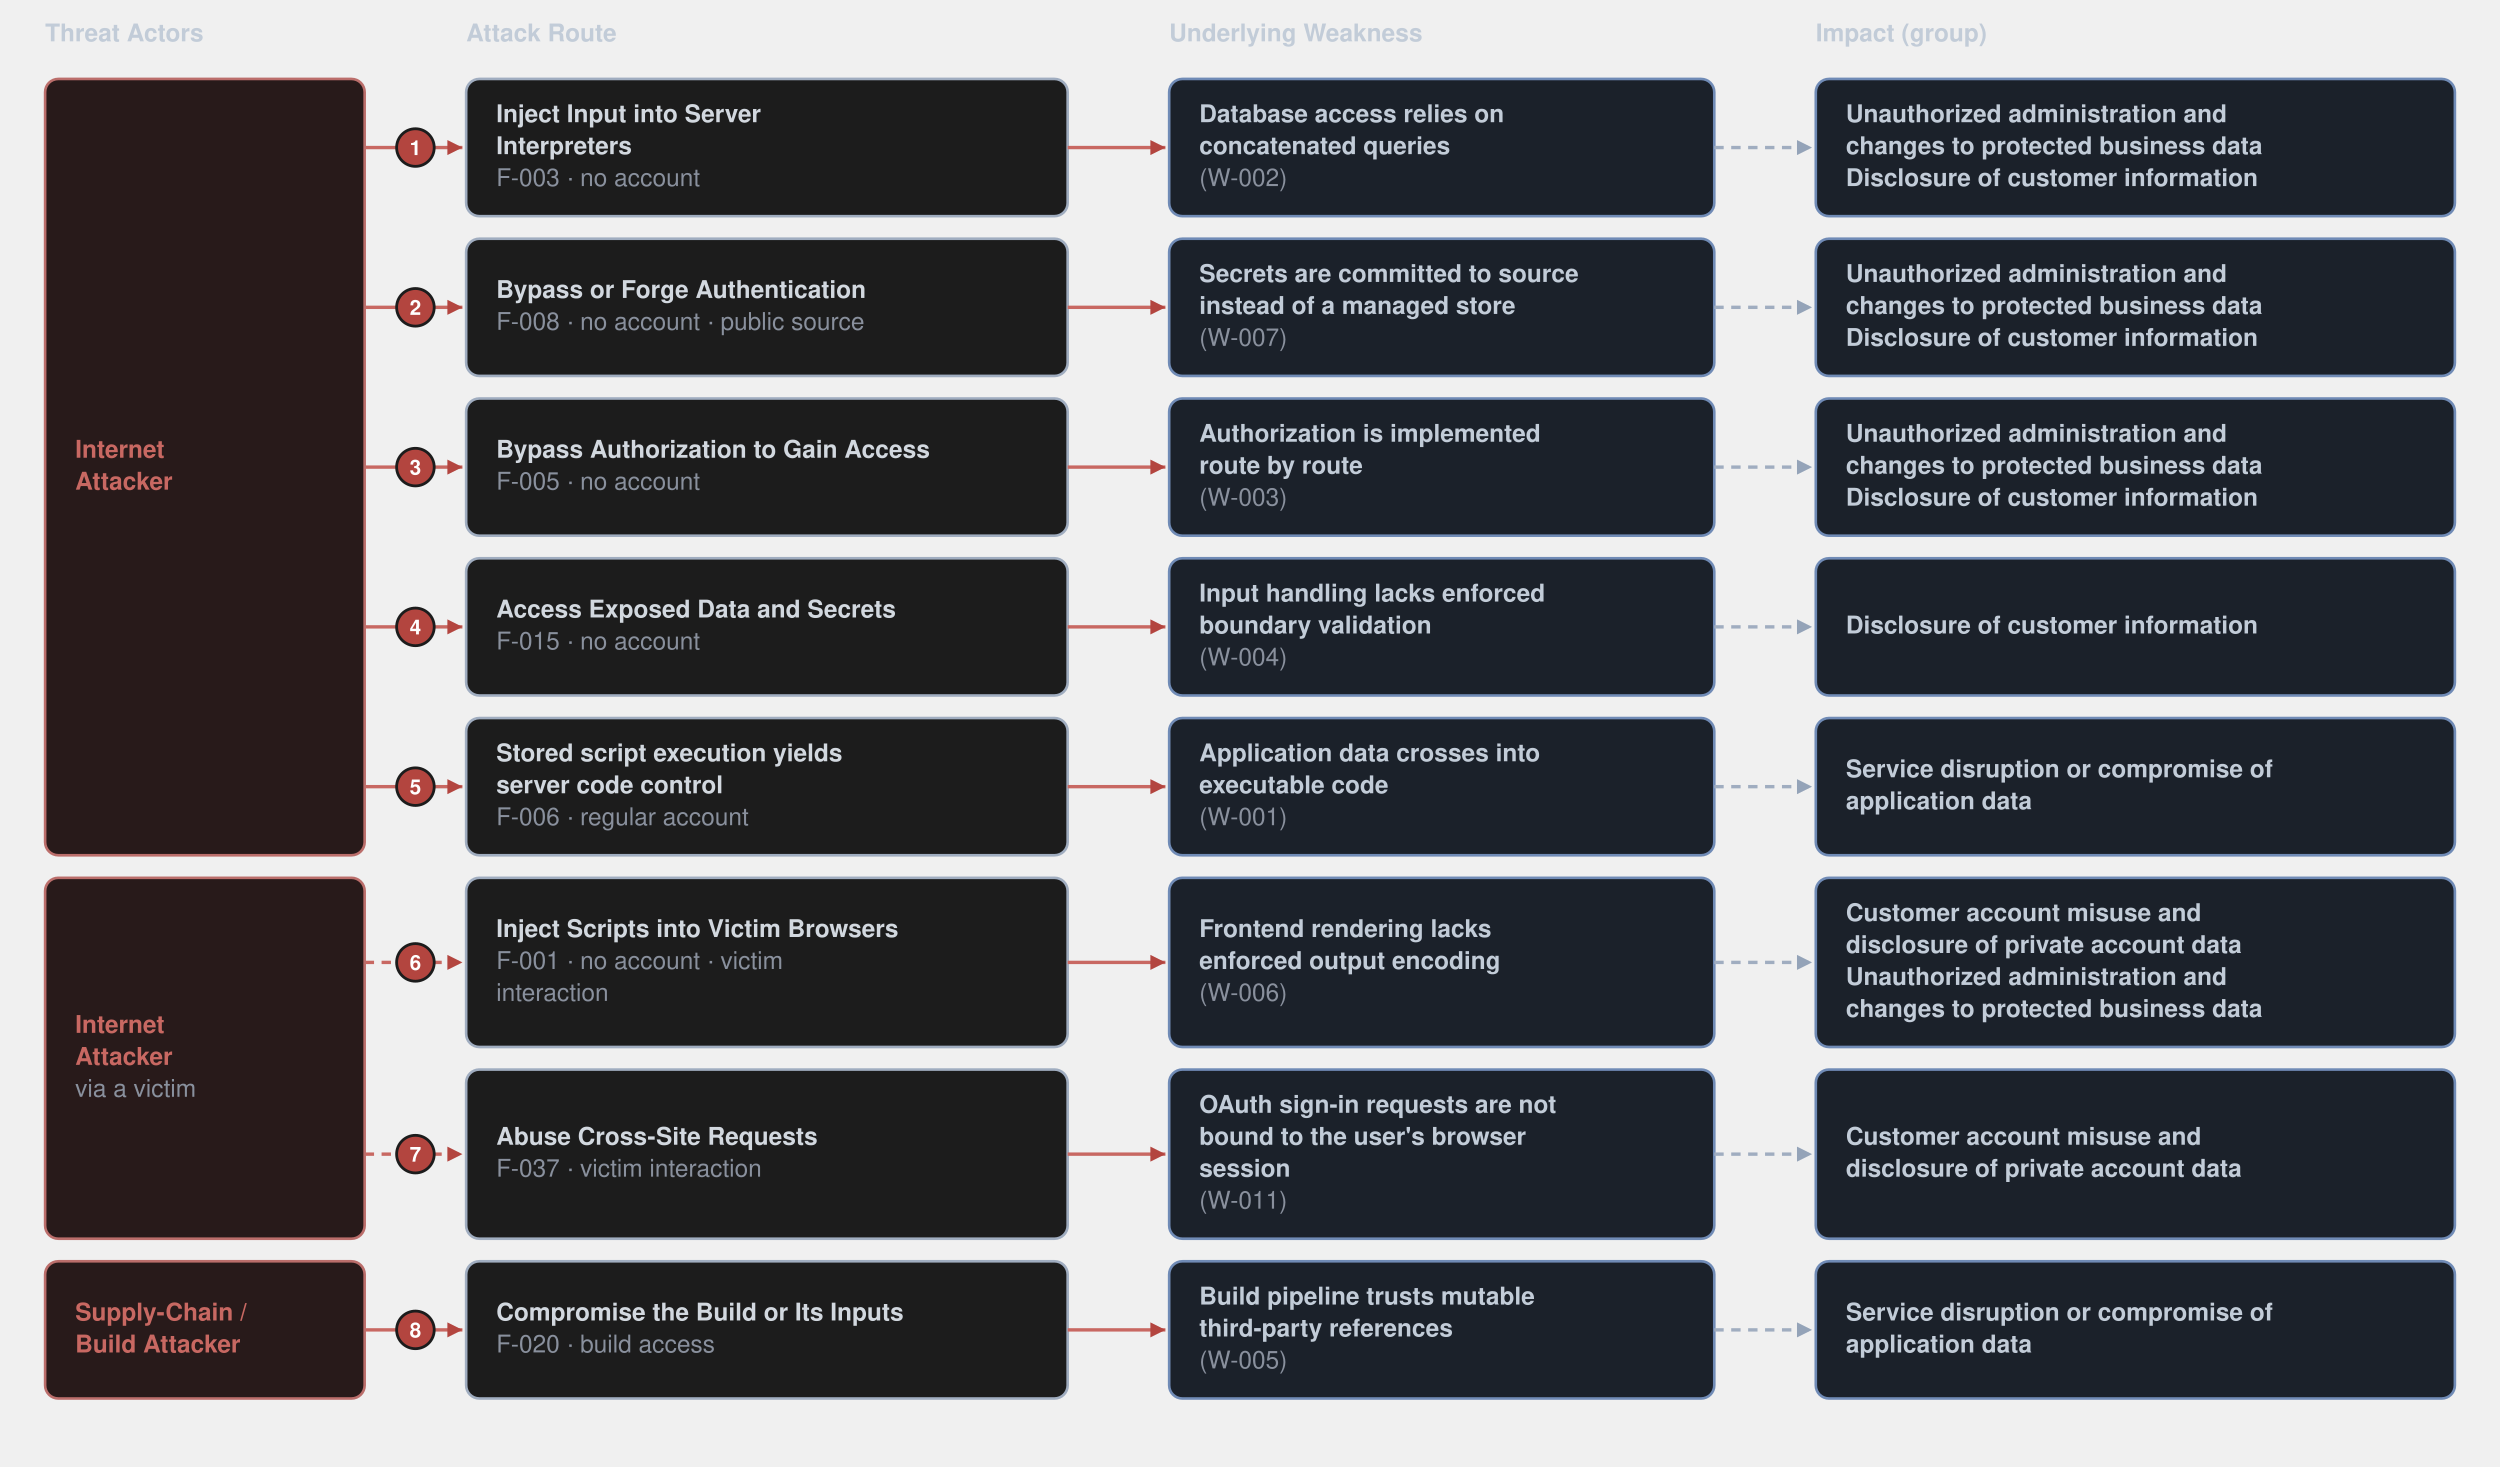
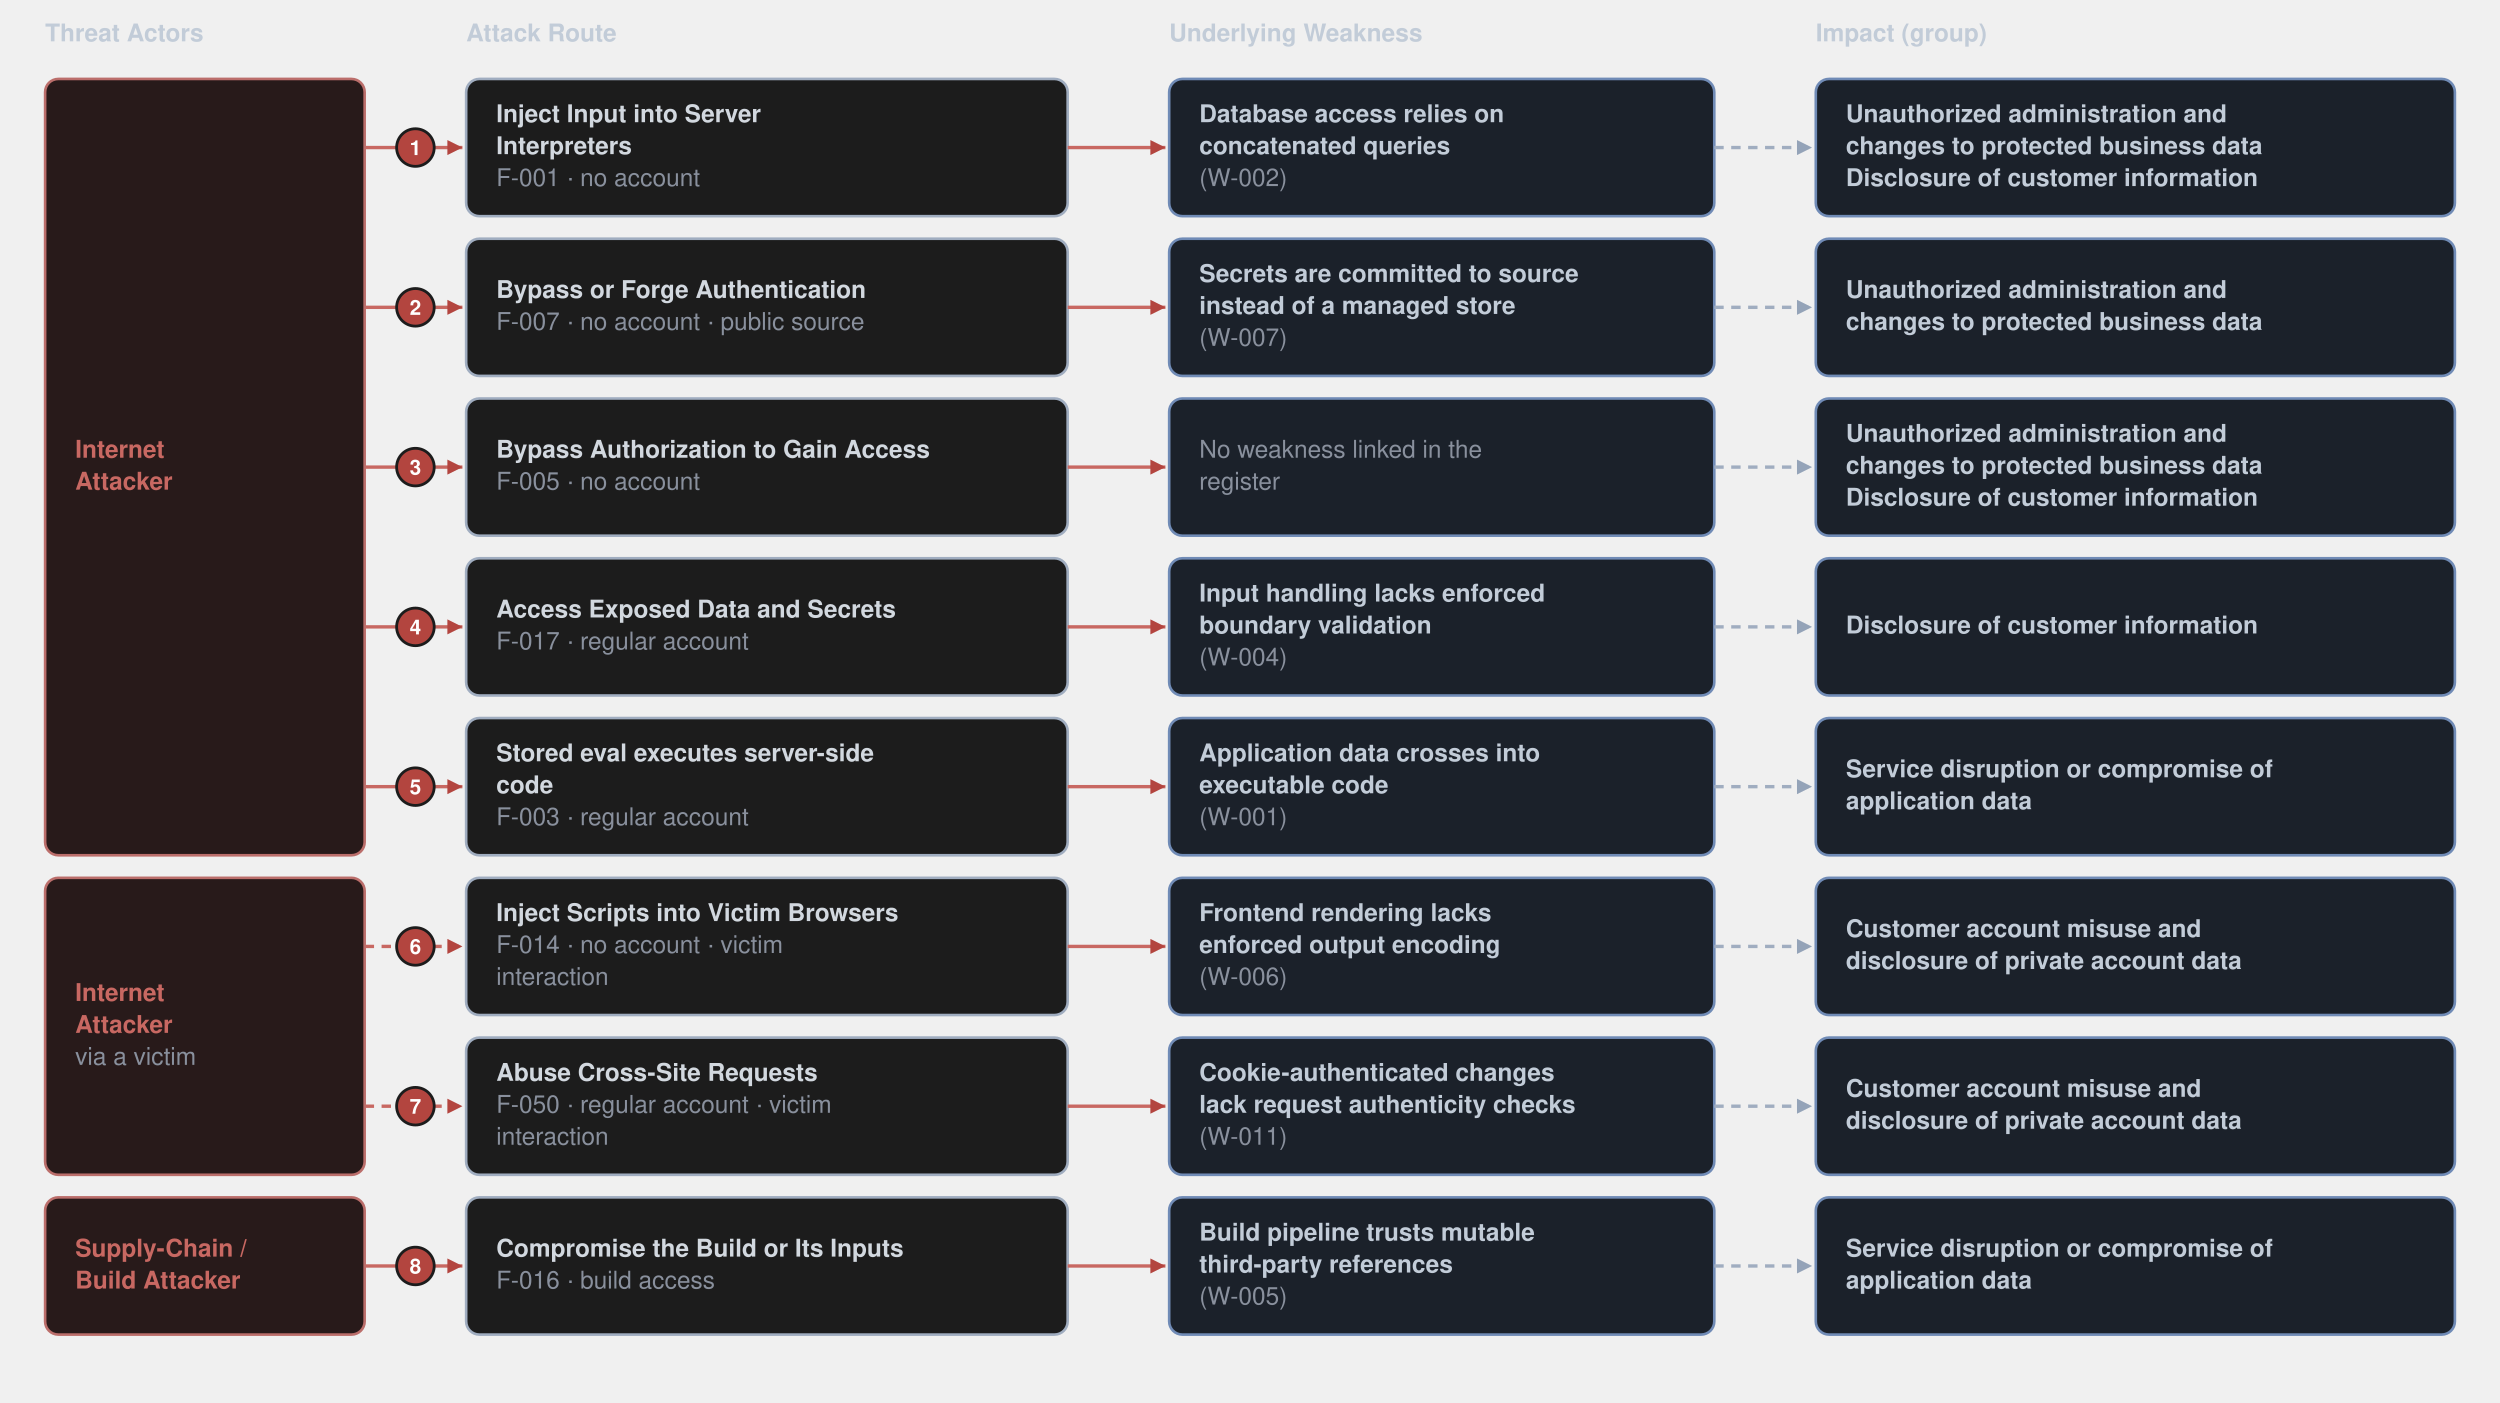
- <svg xmlns="http://www.w3.org/2000/svg" width="1330" height="780" viewBox="0 0 1330 780" font-family="Helvetica, Arial, sans-serif" data-figure2-version="2" data-glyphs="1 2 3 4 5 6 7 8" role="img" aria-labelledby="f2-title">
+ <svg xmlns="http://www.w3.org/2000/svg" width="1330" height="746" viewBox="0 0 1330 746" font-family="Helvetica, Arial, sans-serif" data-figure2-version="2" data-glyphs="1 2 3 4 5 6 7 8" role="img" aria-labelledby="f2-title">
  <defs>
    <marker id="f2-attack" viewBox="0 0 10 10" refX="10" refY="5" markerWidth="8" markerHeight="8" markerUnits="userSpaceOnUse" orient="auto">
      <path d="M0 0 L10 5 L0 10 z" fill="#b3453f" />
    </marker>
    <marker id="f2-consequence" viewBox="0 0 10 10" refX="10" refY="5" markerWidth="8" markerHeight="8" markerUnits="userSpaceOnUse" orient="auto">
      <path d="M0 0 L10 5 L0 10 z" fill="#94a3b8" />
    </marker>
  </defs>
  <text x="24" y="22" font-size="13" fill="#c2ccd8" font-weight="bold">Threat Actors</text>
  <text x="248" y="22" font-size="13" fill="#c2ccd8" font-weight="bold">Attack Route</text>
  <text x="622" y="22" font-size="13" fill="#c2ccd8" font-weight="bold">Underlying Weakness</text>
  <text x="966" y="22" font-size="13" fill="#c2ccd8" font-weight="bold">Impact (group)</text>
-   <g data-route-number="1" data-finding-id="F-003" data-weakness-ids="W-002">
+   <g data-route-number="1" data-finding-id="F-001" data-weakness-ids="W-002">
    <rect x="248" y="42" width="320" height="73" rx="7" fill="#1c1c1c" stroke="#a0adc0" stroke-width="1.4" data-column="1" />
    <text x="264" y="65.0" font-size="13" fill="#d2d8df" font-weight="bold">Inject Input into Server</text>
    <text x="264" y="82.0" font-size="13" fill="#d2d8df" font-weight="bold">Interpreters</text>
-     <text x="264" y="99.0" font-size="13" fill="#89909d" font-weight="normal">F-003 · no account</text>
+     <text x="264" y="99.0" font-size="13" fill="#89909d" font-weight="normal">F-001 · no account</text>
    <rect x="622" y="42" width="290" height="73" rx="7" fill="#1b212a" stroke="#708bb6" stroke-width="1.4" data-column="2" />
    <text x="638" y="65.0" font-size="13" fill="#c2ccd8" font-weight="bold">Database access relies on</text>
    <text x="638" y="82.0" font-size="13" fill="#c2ccd8" font-weight="bold">concatenated queries</text>
    <text x="638" y="99.0" font-size="13" fill="#89909d" font-weight="normal">(W-002)</text>
    <rect x="966" y="42" width="340" height="73" rx="7" fill="#1b212a" stroke="#708bb6" stroke-width="1.4" data-column="3" />
    <text x="982" y="65.0" font-size="13" fill="#c2ccd8" font-weight="bold">Unauthorized administration and</text>
    <text x="982" y="82.0" font-size="13" fill="#c2ccd8" font-weight="bold">changes to protected business data</text>
    <text x="982" y="99.0" font-size="13" fill="#c2ccd8" font-weight="bold">Disclosure of customer information</text>
    <path d="M194 78.5 H246" fill="none" stroke="#c86862" stroke-width="1.8" marker-end="url(#f2-attack)" />
    <path d="M568 78.5 H620" fill="none" stroke="#c86862" stroke-width="1.8" marker-end="url(#f2-attack)" />
    <path d="M912 78.5 H964" fill="none" stroke="#a0adc0" stroke-width="1.8" marker-end="url(#f2-consequence)" stroke-dasharray="5 4" />
    <circle cx="221.0" cy="78.5" r="10" fill="#b3453f" stroke="#1c1c1c" stroke-width="1.5" />
    <text x="221.0" y="82.5" font-size="11" fill="#ffffff" font-weight="bold" text-anchor="middle" data-badge-number="1">1</text>
  </g>
-   <g data-route-number="2" data-finding-id="F-008" data-weakness-ids="W-007">
+   <g data-route-number="2" data-finding-id="F-007" data-weakness-ids="W-007">
    <rect x="248" y="127" width="320" height="73" rx="7" fill="#1c1c1c" stroke="#a0adc0" stroke-width="1.4" data-column="1" />
    <text x="264" y="158.5" font-size="13" fill="#d2d8df" font-weight="bold">Bypass or Forge Authentication</text>
-     <text x="264" y="175.5" font-size="13" fill="#89909d" font-weight="normal">F-008 · no account · public source</text>
+     <text x="264" y="175.5" font-size="13" fill="#89909d" font-weight="normal">F-007 · no account · public source</text>
    <rect x="622" y="127" width="290" height="73" rx="7" fill="#1b212a" stroke="#708bb6" stroke-width="1.4" data-column="2" />
    <text x="638" y="150.0" font-size="13" fill="#c2ccd8" font-weight="bold">Secrets are committed to source</text>
    <text x="638" y="167.0" font-size="13" fill="#c2ccd8" font-weight="bold">instead of a managed store</text>
    <text x="638" y="184.0" font-size="13" fill="#89909d" font-weight="normal">(W-007)</text>
    <rect x="966" y="127" width="340" height="73" rx="7" fill="#1b212a" stroke="#708bb6" stroke-width="1.4" data-column="3" />
-     <text x="982" y="150.0" font-size="13" fill="#c2ccd8" font-weight="bold">Unauthorized administration and</text>
-     <text x="982" y="167.0" font-size="13" fill="#c2ccd8" font-weight="bold">changes to protected business data</text>
-     <text x="982" y="184.0" font-size="13" fill="#c2ccd8" font-weight="bold">Disclosure of customer information</text>
+     <text x="982" y="158.5" font-size="13" fill="#c2ccd8" font-weight="bold">Unauthorized administration and</text>
+     <text x="982" y="175.5" font-size="13" fill="#c2ccd8" font-weight="bold">changes to protected business data</text>
    <path d="M194 163.5 H246" fill="none" stroke="#c86862" stroke-width="1.8" marker-end="url(#f2-attack)" />
    <path d="M568 163.5 H620" fill="none" stroke="#c86862" stroke-width="1.8" marker-end="url(#f2-attack)" />
    <path d="M912 163.5 H964" fill="none" stroke="#a0adc0" stroke-width="1.8" marker-end="url(#f2-consequence)" stroke-dasharray="5 4" />
    <circle cx="221.0" cy="163.5" r="10" fill="#b3453f" stroke="#1c1c1c" stroke-width="1.5" />
    <text x="221.0" y="167.5" font-size="11" fill="#ffffff" font-weight="bold" text-anchor="middle" data-badge-number="2">2</text>
  </g>
-   <g data-route-number="3" data-finding-id="F-005" data-weakness-ids="W-003">
+   <g data-route-number="3" data-finding-id="F-005" data-weakness-ids="">
    <rect x="248" y="212" width="320" height="73" rx="7" fill="#1c1c1c" stroke="#a0adc0" stroke-width="1.4" data-column="1" />
    <text x="264" y="243.5" font-size="13" fill="#d2d8df" font-weight="bold">Bypass Authorization to Gain Access</text>
    <text x="264" y="260.5" font-size="13" fill="#89909d" font-weight="normal">F-005 · no account</text>
    <rect x="622" y="212" width="290" height="73" rx="7" fill="#1b212a" stroke="#708bb6" stroke-width="1.4" data-column="2" />
-     <text x="638" y="235.0" font-size="13" fill="#c2ccd8" font-weight="bold">Authorization is implemented</text>
-     <text x="638" y="252.0" font-size="13" fill="#c2ccd8" font-weight="bold">route by route</text>
-     <text x="638" y="269.0" font-size="13" fill="#89909d" font-weight="normal">(W-003)</text>
+     <text x="638" y="243.5" font-size="13" fill="#89909d" font-weight="normal">No weakness linked in the</text>
+     <text x="638" y="260.5" font-size="13" fill="#89909d" font-weight="normal">register</text>
    <rect x="966" y="212" width="340" height="73" rx="7" fill="#1b212a" stroke="#708bb6" stroke-width="1.4" data-column="3" />
    <text x="982" y="235.0" font-size="13" fill="#c2ccd8" font-weight="bold">Unauthorized administration and</text>
    <text x="982" y="252.0" font-size="13" fill="#c2ccd8" font-weight="bold">changes to protected business data</text>
    <text x="982" y="269.0" font-size="13" fill="#c2ccd8" font-weight="bold">Disclosure of customer information</text>
    <path d="M194 248.5 H246" fill="none" stroke="#c86862" stroke-width="1.8" marker-end="url(#f2-attack)" />
    <path d="M568 248.5 H620" fill="none" stroke="#c86862" stroke-width="1.8" marker-end="url(#f2-attack)" />
    <path d="M912 248.5 H964" fill="none" stroke="#a0adc0" stroke-width="1.8" marker-end="url(#f2-consequence)" stroke-dasharray="5 4" />
    <circle cx="221.0" cy="248.5" r="10" fill="#b3453f" stroke="#1c1c1c" stroke-width="1.5" />
    <text x="221.0" y="252.5" font-size="11" fill="#ffffff" font-weight="bold" text-anchor="middle" data-badge-number="3">3</text>
  </g>
-   <g data-route-number="4" data-finding-id="F-015" data-weakness-ids="W-004">
+   <g data-route-number="4" data-finding-id="F-017" data-weakness-ids="W-004">
    <rect x="248" y="297" width="320" height="73" rx="7" fill="#1c1c1c" stroke="#a0adc0" stroke-width="1.4" data-column="1" />
    <text x="264" y="328.5" font-size="13" fill="#d2d8df" font-weight="bold">Access Exposed Data and Secrets</text>
-     <text x="264" y="345.5" font-size="13" fill="#89909d" font-weight="normal">F-015 · no account</text>
+     <text x="264" y="345.5" font-size="13" fill="#89909d" font-weight="normal">F-017 · regular account</text>
    <rect x="622" y="297" width="290" height="73" rx="7" fill="#1b212a" stroke="#708bb6" stroke-width="1.4" data-column="2" />
    <text x="638" y="320.0" font-size="13" fill="#c2ccd8" font-weight="bold">Input handling lacks enforced</text>
    <text x="638" y="337.0" font-size="13" fill="#c2ccd8" font-weight="bold">boundary validation</text>
    <text x="638" y="354.0" font-size="13" fill="#89909d" font-weight="normal">(W-004)</text>
    <rect x="966" y="297" width="340" height="73" rx="7" fill="#1b212a" stroke="#708bb6" stroke-width="1.4" data-column="3" />
    <text x="982" y="337.0" font-size="13" fill="#c2ccd8" font-weight="bold">Disclosure of customer information</text>
    <path d="M194 333.5 H246" fill="none" stroke="#c86862" stroke-width="1.8" marker-end="url(#f2-attack)" />
    <path d="M568 333.5 H620" fill="none" stroke="#c86862" stroke-width="1.8" marker-end="url(#f2-attack)" />
    <path d="M912 333.5 H964" fill="none" stroke="#a0adc0" stroke-width="1.8" marker-end="url(#f2-consequence)" stroke-dasharray="5 4" />
    <circle cx="221.0" cy="333.5" r="10" fill="#b3453f" stroke="#1c1c1c" stroke-width="1.5" />
    <text x="221.0" y="337.5" font-size="11" fill="#ffffff" font-weight="bold" text-anchor="middle" data-badge-number="4">4</text>
  </g>
-   <g data-route-number="5" data-finding-id="F-006" data-weakness-ids="W-001">
+   <g data-route-number="5" data-finding-id="F-003" data-weakness-ids="W-001">
    <rect x="248" y="382" width="320" height="73" rx="7" fill="#1c1c1c" stroke="#a0adc0" stroke-width="1.4" data-column="1" />
-     <text x="264" y="405.0" font-size="13" fill="#d2d8df" font-weight="bold">Stored script execution yields</text>
-     <text x="264" y="422.0" font-size="13" fill="#d2d8df" font-weight="bold">server code control</text>
-     <text x="264" y="439.0" font-size="13" fill="#89909d" font-weight="normal">F-006 · regular account</text>
+     <text x="264" y="405.0" font-size="13" fill="#d2d8df" font-weight="bold">Stored eval executes server-side</text>
+     <text x="264" y="422.0" font-size="13" fill="#d2d8df" font-weight="bold">code</text>
+     <text x="264" y="439.0" font-size="13" fill="#89909d" font-weight="normal">F-003 · regular account</text>
    <rect x="622" y="382" width="290" height="73" rx="7" fill="#1b212a" stroke="#708bb6" stroke-width="1.4" data-column="2" />
    <text x="638" y="405.0" font-size="13" fill="#c2ccd8" font-weight="bold">Application data crosses into</text>
    <text x="638" y="422.0" font-size="13" fill="#c2ccd8" font-weight="bold">executable code</text>
    <text x="638" y="439.0" font-size="13" fill="#89909d" font-weight="normal">(W-001)</text>
    <rect x="966" y="382" width="340" height="73" rx="7" fill="#1b212a" stroke="#708bb6" stroke-width="1.4" data-column="3" />
    <text x="982" y="413.5" font-size="13" fill="#c2ccd8" font-weight="bold">Service disruption or compromise of</text>
    <text x="982" y="430.5" font-size="13" fill="#c2ccd8" font-weight="bold">application data</text>
    <path d="M194 418.5 H246" fill="none" stroke="#c86862" stroke-width="1.8" marker-end="url(#f2-attack)" />
    <path d="M568 418.5 H620" fill="none" stroke="#c86862" stroke-width="1.8" marker-end="url(#f2-attack)" />
    <path d="M912 418.5 H964" fill="none" stroke="#a0adc0" stroke-width="1.8" marker-end="url(#f2-consequence)" stroke-dasharray="5 4" />
    <circle cx="221.0" cy="418.5" r="10" fill="#b3453f" stroke="#1c1c1c" stroke-width="1.5" />
    <text x="221.0" y="422.5" font-size="11" fill="#ffffff" font-weight="bold" text-anchor="middle" data-badge-number="5">5</text>
  </g>
-   <g data-route-number="6" data-finding-id="F-001" data-weakness-ids="W-006">
-     <rect x="248" y="467" width="320" height="90" rx="7" fill="#1c1c1c" stroke="#a0adc0" stroke-width="1.4" data-column="1" />
-     <text x="264" y="498.5" font-size="13" fill="#d2d8df" font-weight="bold">Inject Scripts into Victim Browsers</text>
-     <text x="264" y="515.5" font-size="13" fill="#89909d" font-weight="normal">F-001 · no account · victim</text>
-     <text x="264" y="532.5" font-size="13" fill="#89909d" font-weight="normal">interaction</text>
-     <rect x="622" y="467" width="290" height="90" rx="7" fill="#1b212a" stroke="#708bb6" stroke-width="1.4" data-column="2" />
-     <text x="638" y="498.5" font-size="13" fill="#c2ccd8" font-weight="bold">Frontend rendering lacks</text>
-     <text x="638" y="515.5" font-size="13" fill="#c2ccd8" font-weight="bold">enforced output encoding</text>
-     <text x="638" y="532.5" font-size="13" fill="#89909d" font-weight="normal">(W-006)</text>
-     <rect x="966" y="467" width="340" height="90" rx="7" fill="#1b212a" stroke="#708bb6" stroke-width="1.4" data-column="3" />
-     <text x="982" y="490.0" font-size="13" fill="#c2ccd8" font-weight="bold">Customer account misuse and</text>
-     <text x="982" y="507.0" font-size="13" fill="#c2ccd8" font-weight="bold">disclosure of private account data</text>
-     <text x="982" y="524.0" font-size="13" fill="#c2ccd8" font-weight="bold">Unauthorized administration and</text>
-     <text x="982" y="541.0" font-size="13" fill="#c2ccd8" font-weight="bold">changes to protected business data</text>
-     <path d="M194 512.0 H246" fill="none" stroke="#c86862" stroke-width="1.8" marker-end="url(#f2-attack)" stroke-dasharray="5 4" />
-     <path d="M568 512.0 H620" fill="none" stroke="#c86862" stroke-width="1.8" marker-end="url(#f2-attack)" />
-     <path d="M912 512.0 H964" fill="none" stroke="#a0adc0" stroke-width="1.8" marker-end="url(#f2-consequence)" stroke-dasharray="5 4" />
-     <circle cx="221.0" cy="512.0" r="10" fill="#b3453f" stroke="#1c1c1c" stroke-width="1.5" />
-     <text x="221.0" y="516.0" font-size="11" fill="#ffffff" font-weight="bold" text-anchor="middle" data-badge-number="6">6</text>
+   <g data-route-number="6" data-finding-id="F-014" data-weakness-ids="W-006">
+     <rect x="248" y="467" width="320" height="73" rx="7" fill="#1c1c1c" stroke="#a0adc0" stroke-width="1.4" data-column="1" />
+     <text x="264" y="490.0" font-size="13" fill="#d2d8df" font-weight="bold">Inject Scripts into Victim Browsers</text>
+     <text x="264" y="507.0" font-size="13" fill="#89909d" font-weight="normal">F-014 · no account · victim</text>
+     <text x="264" y="524.0" font-size="13" fill="#89909d" font-weight="normal">interaction</text>
+     <rect x="622" y="467" width="290" height="73" rx="7" fill="#1b212a" stroke="#708bb6" stroke-width="1.4" data-column="2" />
+     <text x="638" y="490.0" font-size="13" fill="#c2ccd8" font-weight="bold">Frontend rendering lacks</text>
+     <text x="638" y="507.0" font-size="13" fill="#c2ccd8" font-weight="bold">enforced output encoding</text>
+     <text x="638" y="524.0" font-size="13" fill="#89909d" font-weight="normal">(W-006)</text>
+     <rect x="966" y="467" width="340" height="73" rx="7" fill="#1b212a" stroke="#708bb6" stroke-width="1.4" data-column="3" />
+     <text x="982" y="498.5" font-size="13" fill="#c2ccd8" font-weight="bold">Customer account misuse and</text>
+     <text x="982" y="515.5" font-size="13" fill="#c2ccd8" font-weight="bold">disclosure of private account data</text>
+     <path d="M194 503.5 H246" fill="none" stroke="#c86862" stroke-width="1.8" marker-end="url(#f2-attack)" stroke-dasharray="5 4" />
+     <path d="M568 503.5 H620" fill="none" stroke="#c86862" stroke-width="1.8" marker-end="url(#f2-attack)" />
+     <path d="M912 503.5 H964" fill="none" stroke="#a0adc0" stroke-width="1.8" marker-end="url(#f2-consequence)" stroke-dasharray="5 4" />
+     <circle cx="221.0" cy="503.5" r="10" fill="#b3453f" stroke="#1c1c1c" stroke-width="1.5" />
+     <text x="221.0" y="507.5" font-size="11" fill="#ffffff" font-weight="bold" text-anchor="middle" data-badge-number="6">6</text>
  </g>
-   <g data-route-number="7" data-finding-id="F-037" data-weakness-ids="W-011">
-     <rect x="248" y="569" width="320" height="90" rx="7" fill="#1c1c1c" stroke="#a0adc0" stroke-width="1.4" data-column="1" />
-     <text x="264" y="609.0" font-size="13" fill="#d2d8df" font-weight="bold">Abuse Cross-Site Requests</text>
-     <text x="264" y="626.0" font-size="13" fill="#89909d" font-weight="normal">F-037 · victim interaction</text>
-     <rect x="622" y="569" width="290" height="90" rx="7" fill="#1b212a" stroke="#708bb6" stroke-width="1.4" data-column="2" />
-     <text x="638" y="592.0" font-size="13" fill="#c2ccd8" font-weight="bold">OAuth sign-in requests are not</text>
-     <text x="638" y="609.0" font-size="13" fill="#c2ccd8" font-weight="bold">bound to the user's browser</text>
-     <text x="638" y="626.0" font-size="13" fill="#c2ccd8" font-weight="bold">session</text>
-     <text x="638" y="643.0" font-size="13" fill="#89909d" font-weight="normal">(W-011)</text>
-     <rect x="966" y="569" width="340" height="90" rx="7" fill="#1b212a" stroke="#708bb6" stroke-width="1.4" data-column="3" />
-     <text x="982" y="609.0" font-size="13" fill="#c2ccd8" font-weight="bold">Customer account misuse and</text>
-     <text x="982" y="626.0" font-size="13" fill="#c2ccd8" font-weight="bold">disclosure of private account data</text>
-     <path d="M194 614.0 H246" fill="none" stroke="#c86862" stroke-width="1.8" marker-end="url(#f2-attack)" stroke-dasharray="5 4" />
-     <path d="M568 614.0 H620" fill="none" stroke="#c86862" stroke-width="1.8" marker-end="url(#f2-attack)" />
-     <path d="M912 614.0 H964" fill="none" stroke="#a0adc0" stroke-width="1.8" marker-end="url(#f2-consequence)" stroke-dasharray="5 4" />
-     <circle cx="221.0" cy="614.0" r="10" fill="#b3453f" stroke="#1c1c1c" stroke-width="1.5" />
-     <text x="221.0" y="618.0" font-size="11" fill="#ffffff" font-weight="bold" text-anchor="middle" data-badge-number="7">7</text>
+   <g data-route-number="7" data-finding-id="F-050" data-weakness-ids="W-011">
+     <rect x="248" y="552" width="320" height="73" rx="7" fill="#1c1c1c" stroke="#a0adc0" stroke-width="1.4" data-column="1" />
+     <text x="264" y="575.0" font-size="13" fill="#d2d8df" font-weight="bold">Abuse Cross-Site Requests</text>
+     <text x="264" y="592.0" font-size="13" fill="#89909d" font-weight="normal">F-050 · regular account · victim</text>
+     <text x="264" y="609.0" font-size="13" fill="#89909d" font-weight="normal">interaction</text>
+     <rect x="622" y="552" width="290" height="73" rx="7" fill="#1b212a" stroke="#708bb6" stroke-width="1.4" data-column="2" />
+     <text x="638" y="575.0" font-size="13" fill="#c2ccd8" font-weight="bold">Cookie-authenticated changes</text>
+     <text x="638" y="592.0" font-size="13" fill="#c2ccd8" font-weight="bold">lack request authenticity checks</text>
+     <text x="638" y="609.0" font-size="13" fill="#89909d" font-weight="normal">(W-011)</text>
+     <rect x="966" y="552" width="340" height="73" rx="7" fill="#1b212a" stroke="#708bb6" stroke-width="1.4" data-column="3" />
+     <text x="982" y="583.5" font-size="13" fill="#c2ccd8" font-weight="bold">Customer account misuse and</text>
+     <text x="982" y="600.5" font-size="13" fill="#c2ccd8" font-weight="bold">disclosure of private account data</text>
+     <path d="M194 588.5 H246" fill="none" stroke="#c86862" stroke-width="1.8" marker-end="url(#f2-attack)" stroke-dasharray="5 4" />
+     <path d="M568 588.5 H620" fill="none" stroke="#c86862" stroke-width="1.8" marker-end="url(#f2-attack)" />
+     <path d="M912 588.5 H964" fill="none" stroke="#a0adc0" stroke-width="1.8" marker-end="url(#f2-consequence)" stroke-dasharray="5 4" />
+     <circle cx="221.0" cy="588.5" r="10" fill="#b3453f" stroke="#1c1c1c" stroke-width="1.5" />
+     <text x="221.0" y="592.5" font-size="11" fill="#ffffff" font-weight="bold" text-anchor="middle" data-badge-number="7">7</text>
  </g>
-   <g data-route-number="8" data-finding-id="F-020" data-weakness-ids="W-005">
-     <rect x="248" y="671" width="320" height="73" rx="7" fill="#1c1c1c" stroke="#a0adc0" stroke-width="1.4" data-column="1" />
-     <text x="264" y="702.5" font-size="13" fill="#d2d8df" font-weight="bold">Compromise the Build or Its Inputs</text>
-     <text x="264" y="719.5" font-size="13" fill="#89909d" font-weight="normal">F-020 · build access</text>
-     <rect x="622" y="671" width="290" height="73" rx="7" fill="#1b212a" stroke="#708bb6" stroke-width="1.4" data-column="2" />
-     <text x="638" y="694.0" font-size="13" fill="#c2ccd8" font-weight="bold">Build pipeline trusts mutable</text>
-     <text x="638" y="711.0" font-size="13" fill="#c2ccd8" font-weight="bold">third-party references</text>
-     <text x="638" y="728.0" font-size="13" fill="#89909d" font-weight="normal">(W-005)</text>
-     <rect x="966" y="671" width="340" height="73" rx="7" fill="#1b212a" stroke="#708bb6" stroke-width="1.4" data-column="3" />
-     <text x="982" y="702.5" font-size="13" fill="#c2ccd8" font-weight="bold">Service disruption or compromise of</text>
-     <text x="982" y="719.5" font-size="13" fill="#c2ccd8" font-weight="bold">application data</text>
-     <path d="M194 707.5 H246" fill="none" stroke="#c86862" stroke-width="1.8" marker-end="url(#f2-attack)" />
-     <path d="M568 707.5 H620" fill="none" stroke="#c86862" stroke-width="1.8" marker-end="url(#f2-attack)" />
-     <path d="M912 707.5 H964" fill="none" stroke="#a0adc0" stroke-width="1.8" marker-end="url(#f2-consequence)" stroke-dasharray="5 4" />
-     <circle cx="221.0" cy="707.5" r="10" fill="#b3453f" stroke="#1c1c1c" stroke-width="1.5" />
-     <text x="221.0" y="711.5" font-size="11" fill="#ffffff" font-weight="bold" text-anchor="middle" data-badge-number="8">8</text>
+   <g data-route-number="8" data-finding-id="F-016" data-weakness-ids="W-005">
+     <rect x="248" y="637" width="320" height="73" rx="7" fill="#1c1c1c" stroke="#a0adc0" stroke-width="1.4" data-column="1" />
+     <text x="264" y="668.5" font-size="13" fill="#d2d8df" font-weight="bold">Compromise the Build or Its Inputs</text>
+     <text x="264" y="685.5" font-size="13" fill="#89909d" font-weight="normal">F-016 · build access</text>
+     <rect x="622" y="637" width="290" height="73" rx="7" fill="#1b212a" stroke="#708bb6" stroke-width="1.4" data-column="2" />
+     <text x="638" y="660.0" font-size="13" fill="#c2ccd8" font-weight="bold">Build pipeline trusts mutable</text>
+     <text x="638" y="677.0" font-size="13" fill="#c2ccd8" font-weight="bold">third-party references</text>
+     <text x="638" y="694.0" font-size="13" fill="#89909d" font-weight="normal">(W-005)</text>
+     <rect x="966" y="637" width="340" height="73" rx="7" fill="#1b212a" stroke="#708bb6" stroke-width="1.4" data-column="3" />
+     <text x="982" y="668.5" font-size="13" fill="#c2ccd8" font-weight="bold">Service disruption or compromise of</text>
+     <text x="982" y="685.5" font-size="13" fill="#c2ccd8" font-weight="bold">application data</text>
+     <path d="M194 673.5 H246" fill="none" stroke="#c86862" stroke-width="1.8" marker-end="url(#f2-attack)" />
+     <path d="M568 673.5 H620" fill="none" stroke="#c86862" stroke-width="1.8" marker-end="url(#f2-attack)" />
+     <path d="M912 673.5 H964" fill="none" stroke="#a0adc0" stroke-width="1.8" marker-end="url(#f2-consequence)" stroke-dasharray="5 4" />
+     <circle cx="221.0" cy="673.5" r="10" fill="#b3453f" stroke="#1c1c1c" stroke-width="1.5" />
+     <text x="221.0" y="677.5" font-size="11" fill="#ffffff" font-weight="bold" text-anchor="middle" data-badge-number="8">8</text>
  </g>
  <g data-actor-card="internet-anon" data-actor-victim="false" data-actor-routes="1 2 3 4 5">
    <rect x="24" y="42" width="170" height="413" rx="7" fill="#281a1a" stroke="#bb6e6b" stroke-width="1.4" data-column="0" />
    <text x="40" y="243.5" font-size="13" fill="#c86862" font-weight="bold">Internet</text>
    <text x="40" y="260.5" font-size="13" fill="#c86862" font-weight="bold">Attacker</text>
  </g>
  <g data-actor-card="internet-anon" data-actor-victim="true" data-actor-routes="6 7">
-     <rect x="24" y="467" width="170" height="192" rx="7" fill="#281a1a" stroke="#bb6e6b" stroke-width="1.4" data-column="0" />
-     <text x="40" y="549.5" font-size="13" fill="#c86862" font-weight="bold">Internet</text>
-     <text x="40" y="566.5" font-size="13" fill="#c86862" font-weight="bold">Attacker</text>
-     <text x="40" y="583.5" font-size="13" fill="#89909d" font-weight="normal">via a victim</text>
+     <rect x="24" y="467" width="170" height="158" rx="7" fill="#281a1a" stroke="#bb6e6b" stroke-width="1.4" data-column="0" />
+     <text x="40" y="532.5" font-size="13" fill="#c86862" font-weight="bold">Internet</text>
+     <text x="40" y="549.5" font-size="13" fill="#c86862" font-weight="bold">Attacker</text>
+     <text x="40" y="566.5" font-size="13" fill="#89909d" font-weight="normal">via a victim</text>
  </g>
  <g data-actor-card="build-time" data-actor-victim="false" data-actor-routes="8">
-     <rect x="24" y="671" width="170" height="73" rx="7" fill="#281a1a" stroke="#bb6e6b" stroke-width="1.4" data-column="0" />
-     <text x="40" y="702.5" font-size="13" fill="#c86862" font-weight="bold">Supply-Chain /</text>
-     <text x="40" y="719.5" font-size="13" fill="#c86862" font-weight="bold">Build Attacker</text>
+     <rect x="24" y="637" width="170" height="73" rx="7" fill="#281a1a" stroke="#bb6e6b" stroke-width="1.4" data-column="0" />
+     <text x="40" y="668.5" font-size="13" fill="#c86862" font-weight="bold">Supply-Chain /</text>
+     <text x="40" y="685.5" font-size="13" fill="#c86862" font-weight="bold">Build Attacker</text>
  </g>
</svg>
